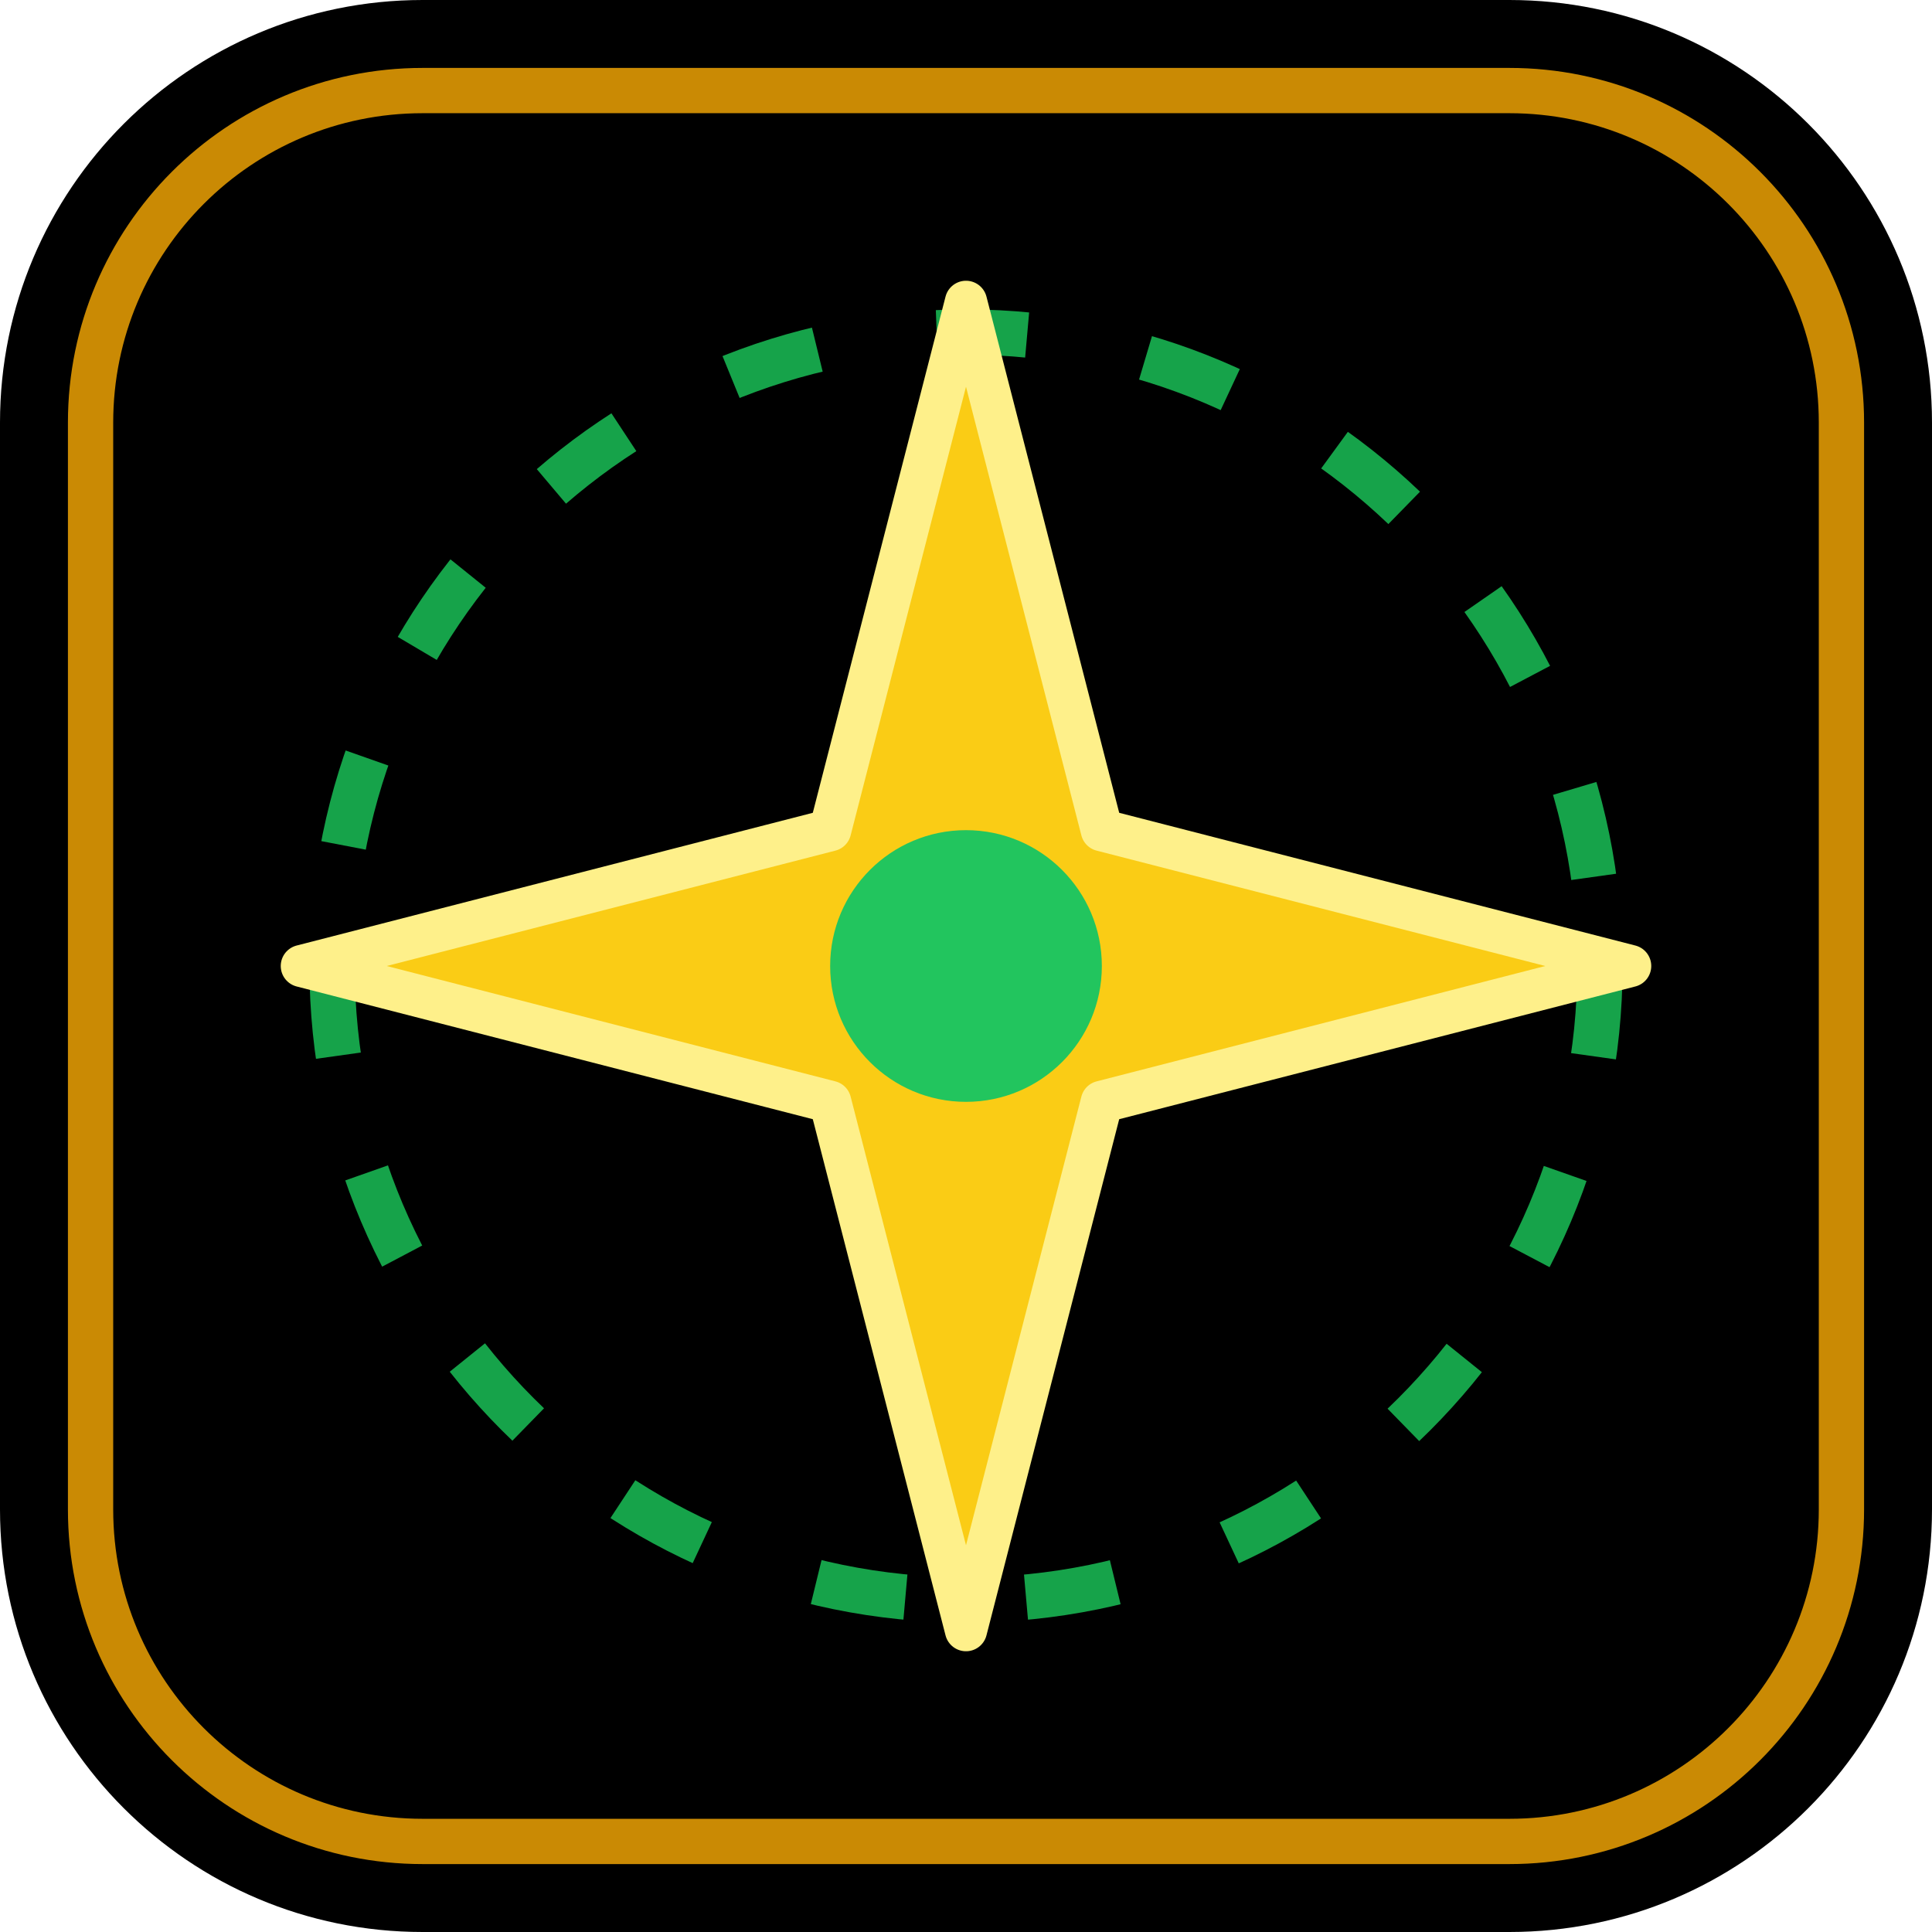
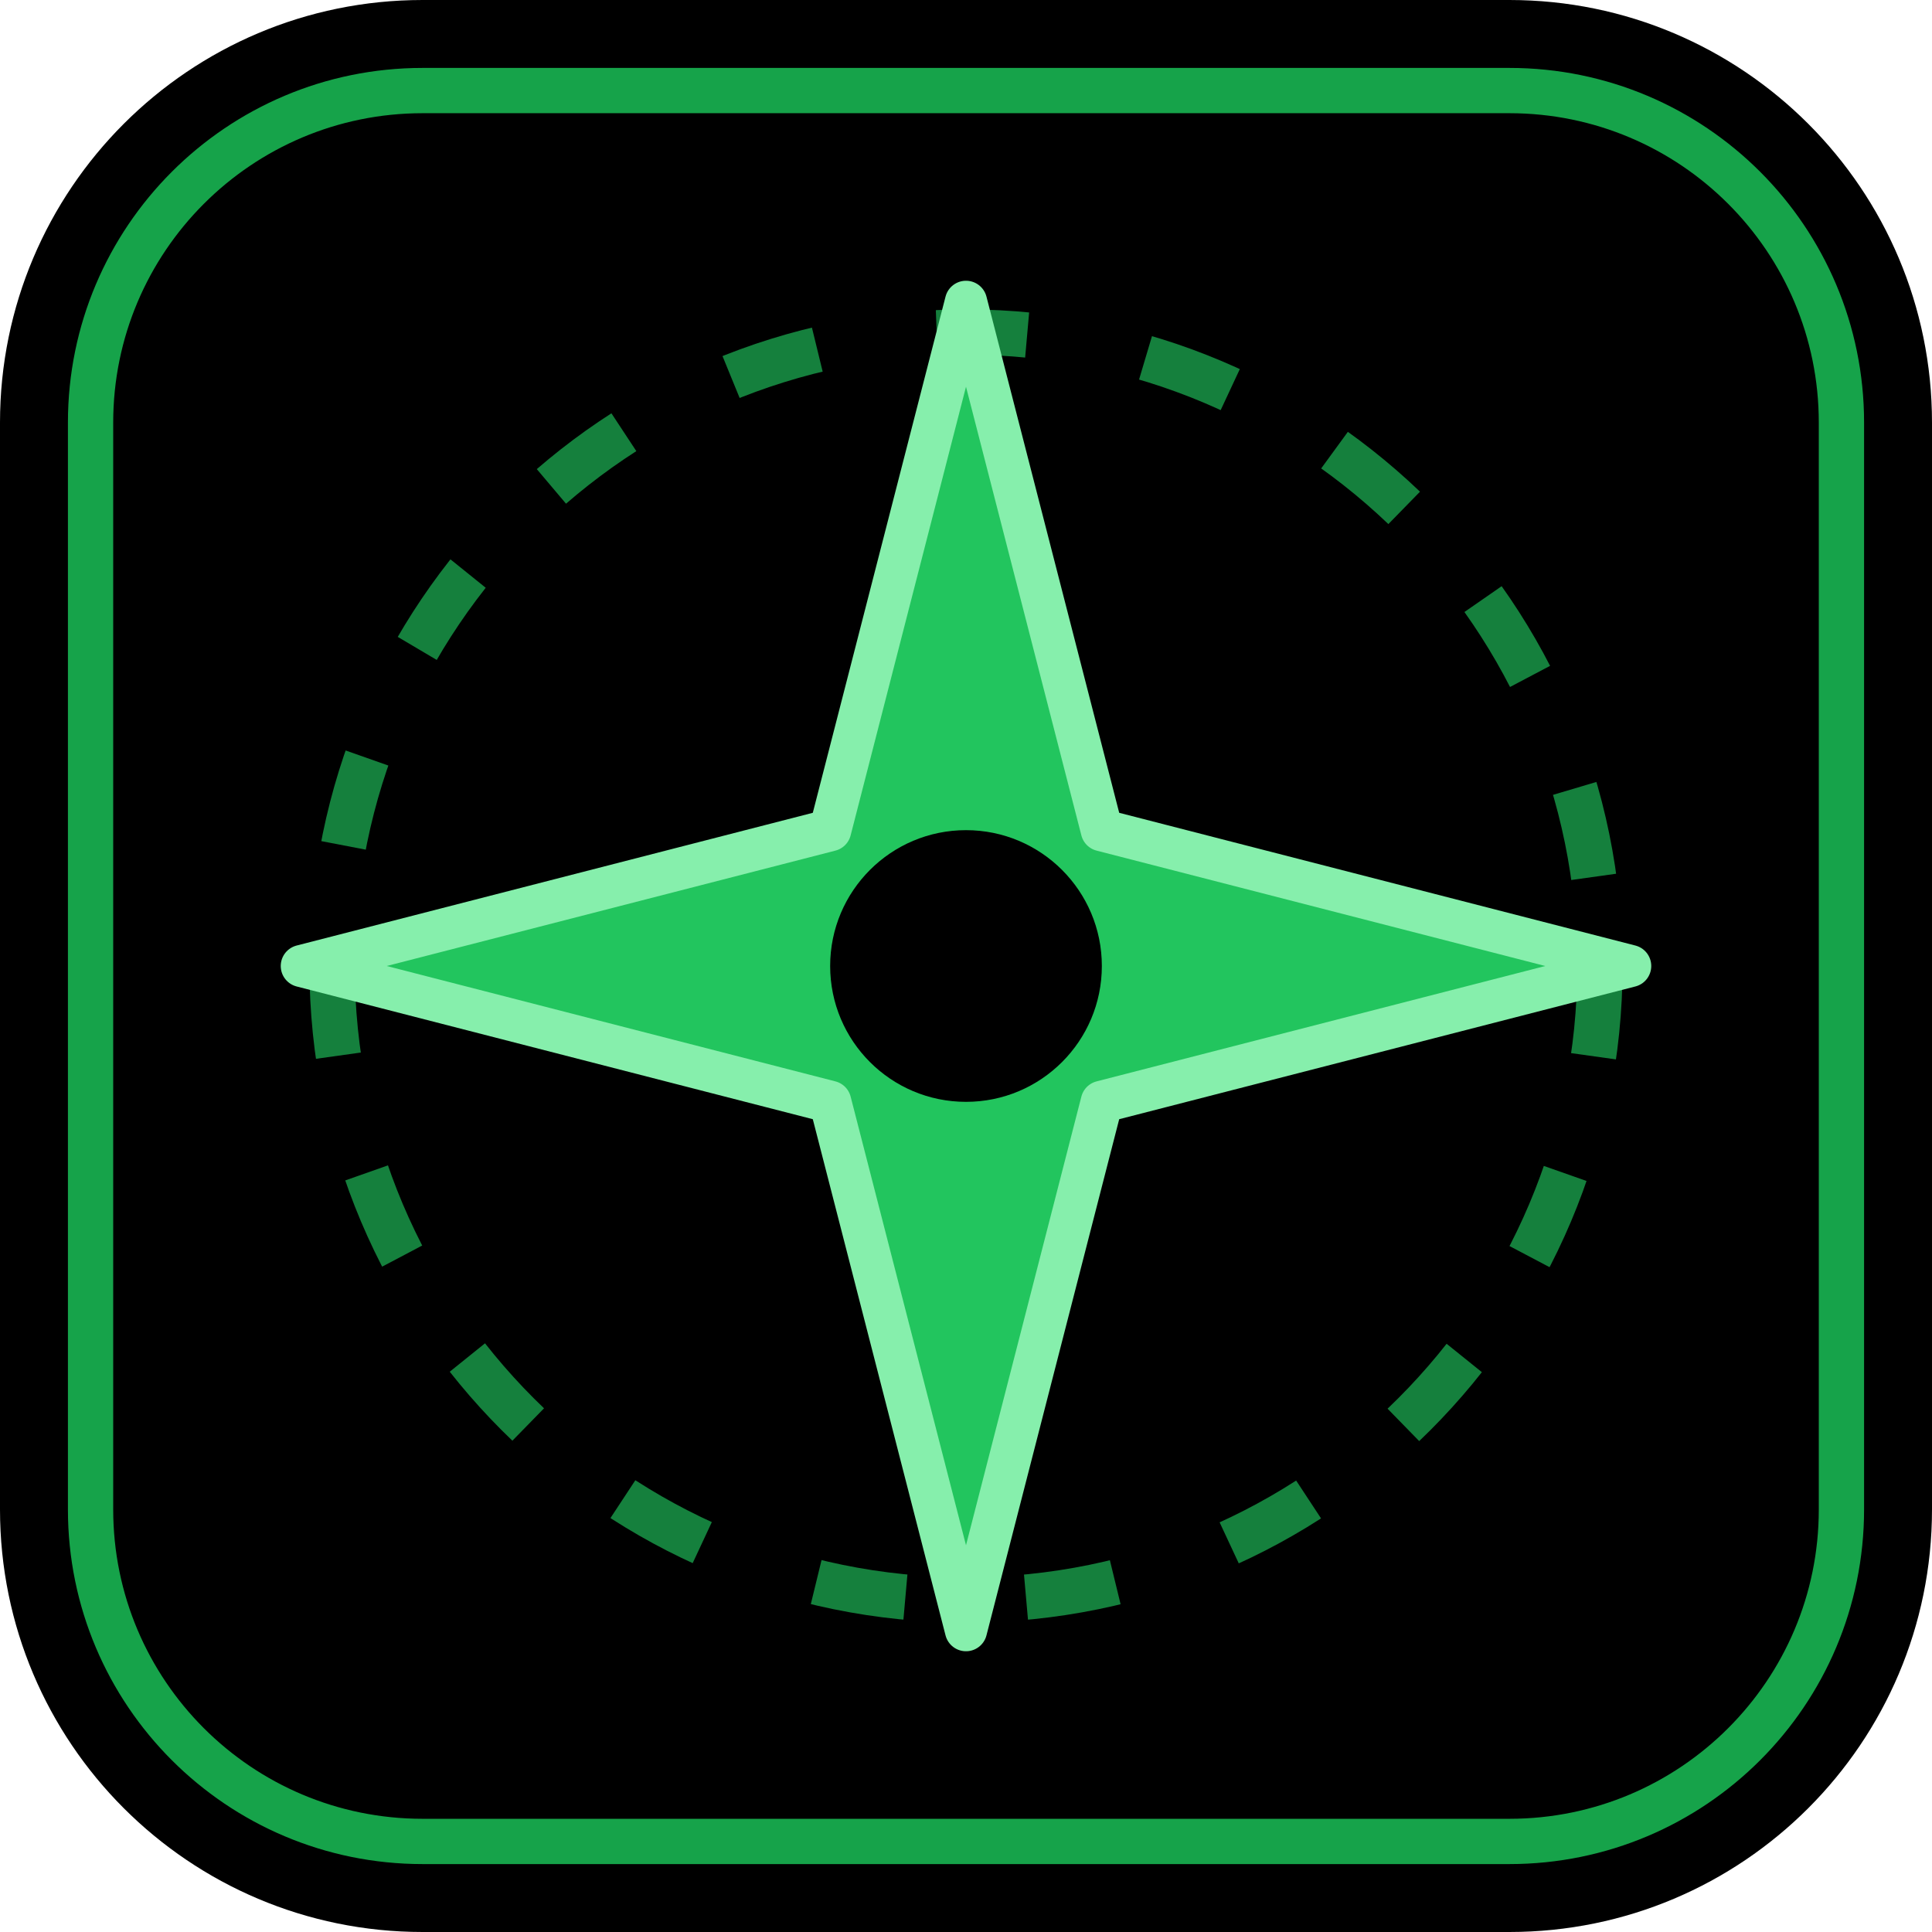
<svg xmlns="http://www.w3.org/2000/svg" viewBox="0 0 64 64" fill="none">
  <rect width="64" height="64" rx="14" fill="#000000" />
-   <rect x="3" y="3" width="58" height="58" rx="11" stroke="#ca8a04" stroke-width="1.5" />
-   <circle cx="32" cy="32" r="21" stroke="#16a34a" stroke-width="1.5" stroke-dasharray="3 4" />
-   <path d="M32 10L36.5 27.5L54 32L36.5 36.5L32 54L27.5 36.5L10 32L27.5 27.5L32 10Z" fill="#facc15" stroke="#fef08a" stroke-width="1.4" stroke-linejoin="round" />
-   <circle cx="32" cy="32" r="4.5" fill="#22c55e" />
+   <rect x="3" y="3" width="58" height="58" rx="11" stroke="#16a34a" stroke-width="1.5" />
+   <circle cx="32" cy="32" r="21" stroke="#15803d" stroke-width="1.5" stroke-dasharray="3 4" />
+   <path d="M32 10L36.5 27.5L54 32L36.5 36.5L32 54L27.5 36.5L10 32L27.5 27.5L32 10Z" fill="#22c55e" stroke="#86efac" stroke-width="1.4" stroke-linejoin="round" />
+   <circle cx="32" cy="32" r="4.5" fill="#000000" />
</svg>
